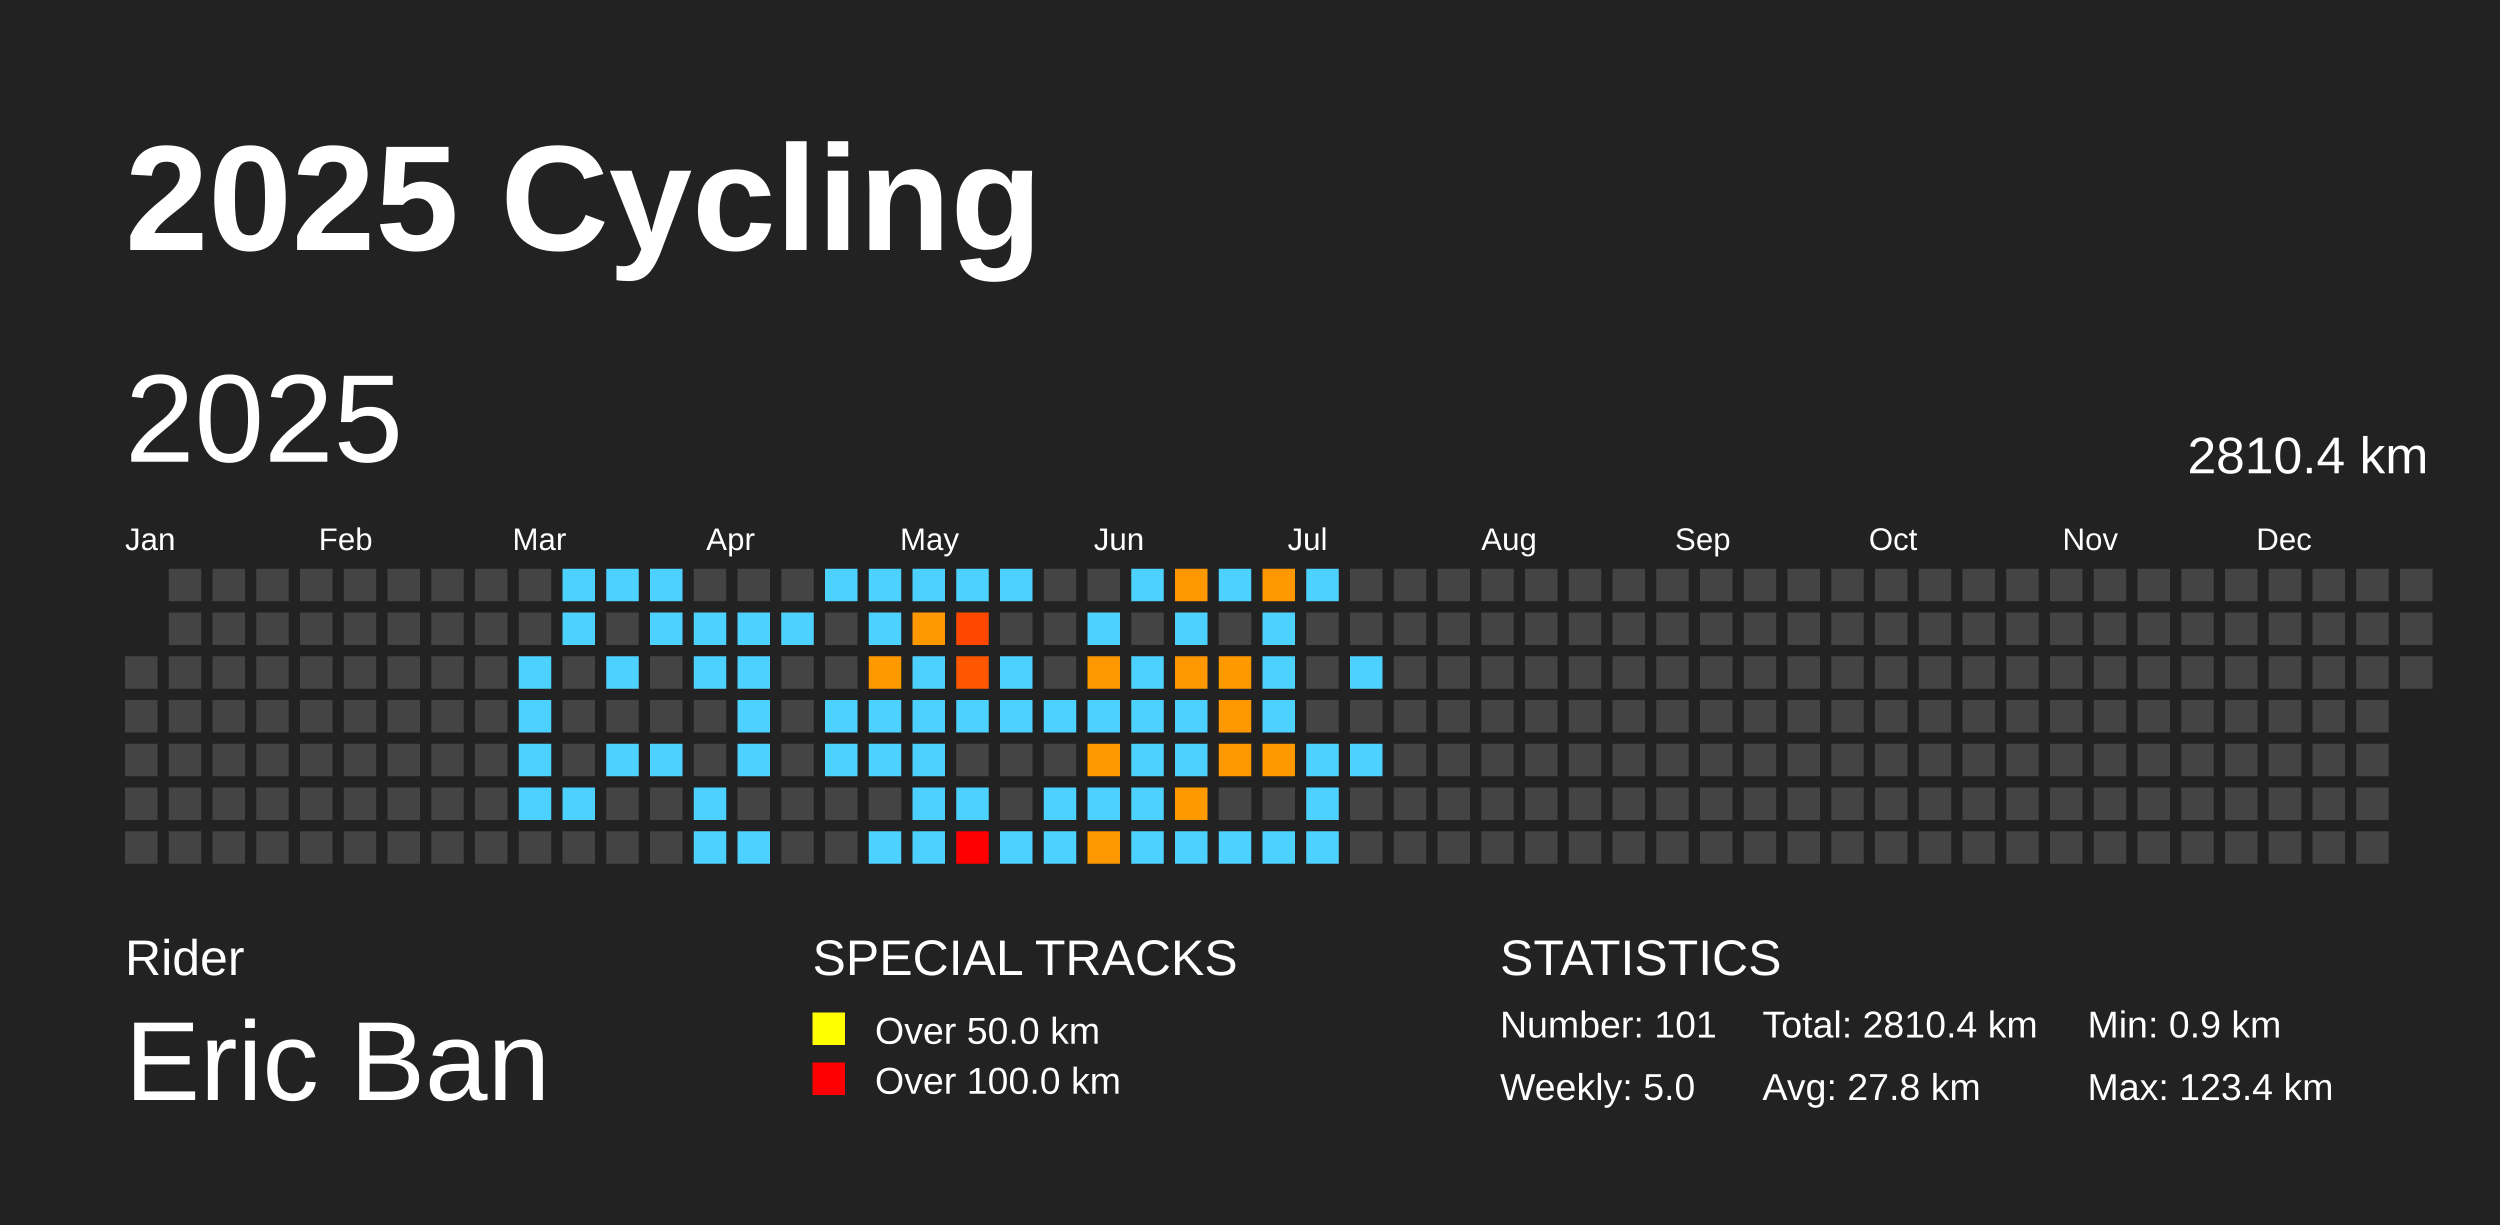
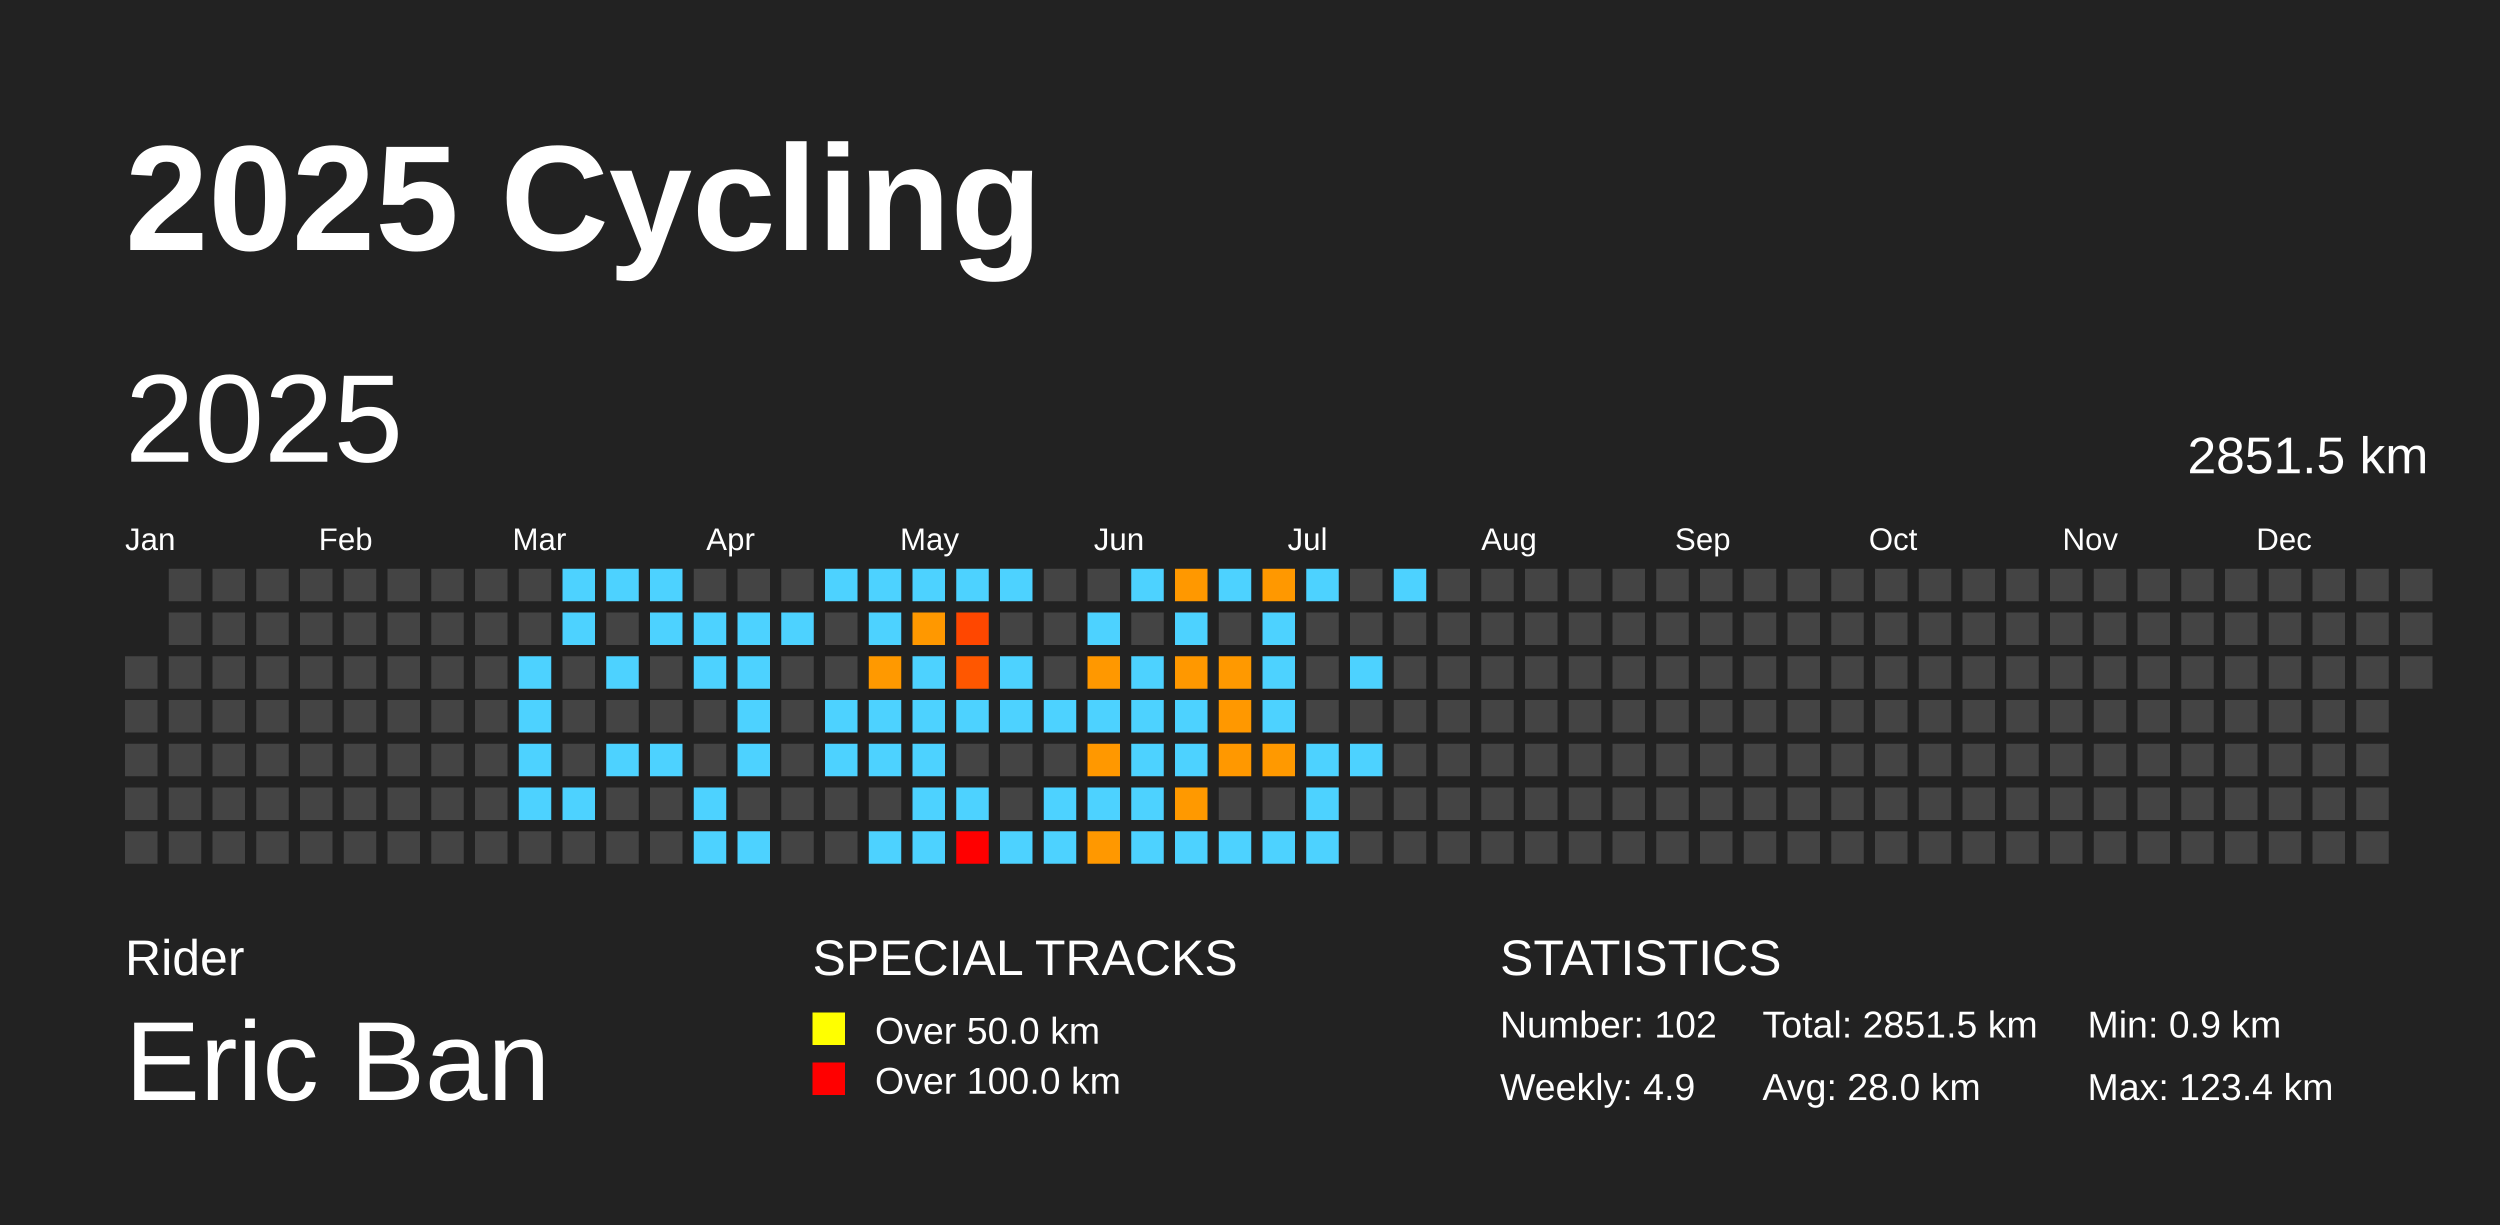
<svg xmlns="http://www.w3.org/2000/svg" baseProfile="full" height="98mm" version="1.1" viewBox="0,0,200,98" width="200mm">
  <defs />
  <rect fill="#222222" height="98" width="200" x="0" y="0" />
  <text fill="#FFFFFF" style="font-size:12px; font-family:Arial; font-weight:bold;" x="10" y="20">2025 Cycling</text>
  <text fill="#FFFFFF" style="font-size:4px; font-family:Arial" x="10" y="78">Rider</text>
  <text fill="#FFFFFF" style="font-size:9px; font-family:Arial" x="10" y="88">Eric Ban</text>
  <text fill="#FFFFFF" style="font-size:4px; font-family:Arial" x="65" y="78">SPECIAL TRACKS</text>
  <rect fill="yellow" height="2.6" width="2.6" x="65" y="81" />
  <text fill="#FFFFFF" style="font-size:3px; font-family:Arial" x="70" y="83.5">Over 50.0 km</text>
  <rect fill="red" height="2.6" width="2.6" x="65" y="85" />
  <text fill="#FFFFFF" style="font-size:3px; font-family:Arial" x="70" y="87.5">Over 100.0 km</text>
  <text fill="#FFFFFF" style="font-size:4px; font-family:Arial" x="120" y="78">STATISTICS</text>
-   <text fill="#FFFFFF" style="font-size:3px; font-family:Arial" x="120" y="83">Number: 101</text>
-   <text fill="#FFFFFF" style="font-size:3px; font-family:Arial" x="120" y="88">Weekly: 5.0</text>
-   <text fill="#FFFFFF" style="font-size:3px; font-family:Arial" x="141" y="83">Total: 2810.4 km</text>
-   <text fill="#FFFFFF" style="font-size:3px; font-family:Arial" x="141" y="88">Avg: 27.8 km</text>
+   <text fill="#FFFFFF" style="font-size:3px; font-family:Arial" x="120" y="83">Number: 102</text>
+   <text fill="#FFFFFF" style="font-size:3px; font-family:Arial" x="120" y="88">Weekly: 4.9</text>
+   <text fill="#FFFFFF" style="font-size:3px; font-family:Arial" x="141" y="83">Total: 2851.5 km</text>
+   <text fill="#FFFFFF" style="font-size:3px; font-family:Arial" x="141" y="88">Avg: 28.0 km</text>
  <text fill="#FFFFFF" style="font-size:3px; font-family:Arial" x="167" y="83">Min: 0.9 km</text>
  <text fill="#FFFFFF" style="font-size:3px; font-family:Arial" x="167" y="88">Max: 123.4 km</text>
  <text dominant-baseline="hanging" fill="#FFFFFF" style="font-size:10.0px; font-family:Arial;" x="10" y="30">2025</text>
-   <text dominant-baseline="hanging" fill="#FFFFFF" style="font-size:4.125px; font-family:Arial;" x="175" y="35">2810.4 km</text>
+   <text dominant-baseline="hanging" fill="#FFFFFF" style="font-size:4.125px; font-family:Arial;" x="175" y="35">2851.5 km</text>
  <text fill="#FFFFFF" style="font-size:2.5px; font-family:Arial" x="10.0" y="44">Jan</text>
  <text fill="#FFFFFF" style="font-size:2.5px; font-family:Arial" x="25.5" y="44">Feb</text>
  <text fill="#FFFFFF" style="font-size:2.5px; font-family:Arial" x="41.0" y="44">Mar</text>
  <text fill="#FFFFFF" style="font-size:2.5px; font-family:Arial" x="56.5" y="44">Apr</text>
  <text fill="#FFFFFF" style="font-size:2.5px; font-family:Arial" x="72.0" y="44">May</text>
  <text fill="#FFFFFF" style="font-size:2.5px; font-family:Arial" x="87.5" y="44">Jun</text>
  <text fill="#FFFFFF" style="font-size:2.5px; font-family:Arial" x="103.0" y="44">Jul</text>
  <text fill="#FFFFFF" style="font-size:2.5px; font-family:Arial" x="118.5" y="44">Aug</text>
  <text fill="#FFFFFF" style="font-size:2.5px; font-family:Arial" x="134.0" y="44">Sep</text>
  <text fill="#FFFFFF" style="font-size:2.5px; font-family:Arial" x="149.5" y="44">Oct</text>
  <text fill="#FFFFFF" style="font-size:2.5px; font-family:Arial" x="165.0" y="44">Nov</text>
  <text fill="#FFFFFF" style="font-size:2.5px; font-family:Arial" x="180.5" y="44">Dec</text>
  <rect fill="#444444" height="2.6" width="2.6" x="10.0" y="52.5" />
  <rect fill="#444444" height="2.6" width="2.6" x="10.0" y="56.0" />
  <rect fill="#444444" height="2.6" width="2.6" x="10.0" y="59.5" />
  <rect fill="#444444" height="2.6" width="2.6" x="10.0" y="63.0" />
  <rect fill="#444444" height="2.6" width="2.6" x="10.0" y="66.5" />
  <rect fill="#444444" height="2.6" width="2.6" x="13.5" y="45.5" />
  <rect fill="#444444" height="2.6" width="2.6" x="13.5" y="49.0" />
  <rect fill="#444444" height="2.6" width="2.6" x="13.5" y="52.5" />
  <rect fill="#444444" height="2.6" width="2.6" x="13.5" y="56.0" />
  <rect fill="#444444" height="2.6" width="2.6" x="13.5" y="59.5" />
  <rect fill="#444444" height="2.6" width="2.6" x="13.5" y="63.0" />
  <rect fill="#444444" height="2.6" width="2.6" x="13.5" y="66.5" />
  <rect fill="#444444" height="2.6" width="2.6" x="17.0" y="45.5" />
  <rect fill="#444444" height="2.6" width="2.6" x="17.0" y="49.0" />
  <rect fill="#444444" height="2.6" width="2.6" x="17.0" y="52.5" />
  <rect fill="#444444" height="2.6" width="2.6" x="17.0" y="56.0" />
  <rect fill="#444444" height="2.6" width="2.6" x="17.0" y="59.5" />
  <rect fill="#444444" height="2.6" width="2.6" x="17.0" y="63.0" />
  <rect fill="#444444" height="2.6" width="2.6" x="17.0" y="66.5" />
  <rect fill="#444444" height="2.6" width="2.6" x="20.5" y="45.5" />
  <rect fill="#444444" height="2.6" width="2.6" x="20.5" y="49.0" />
  <rect fill="#444444" height="2.6" width="2.6" x="20.5" y="52.5" />
  <rect fill="#444444" height="2.6" width="2.6" x="20.5" y="56.0" />
  <rect fill="#444444" height="2.6" width="2.6" x="20.5" y="59.5" />
  <rect fill="#444444" height="2.6" width="2.6" x="20.5" y="63.0" />
  <rect fill="#444444" height="2.6" width="2.6" x="20.5" y="66.5" />
  <rect fill="#444444" height="2.6" width="2.6" x="24.0" y="45.5" />
  <rect fill="#444444" height="2.6" width="2.6" x="24.0" y="49.0" />
  <rect fill="#444444" height="2.6" width="2.6" x="24.0" y="52.5" />
  <rect fill="#444444" height="2.6" width="2.6" x="24.0" y="56.0" />
  <rect fill="#444444" height="2.6" width="2.6" x="24.0" y="59.5" />
  <rect fill="#444444" height="2.6" width="2.6" x="24.0" y="63.0" />
  <rect fill="#444444" height="2.6" width="2.6" x="24.0" y="66.5" />
  <rect fill="#444444" height="2.6" width="2.6" x="27.5" y="45.5" />
  <rect fill="#444444" height="2.6" width="2.6" x="27.5" y="49.0" />
  <rect fill="#444444" height="2.6" width="2.6" x="27.5" y="52.5" />
  <rect fill="#444444" height="2.6" width="2.6" x="27.5" y="56.0" />
  <rect fill="#444444" height="2.6" width="2.6" x="27.5" y="59.5" />
  <rect fill="#444444" height="2.6" width="2.6" x="27.5" y="63.0" />
  <rect fill="#444444" height="2.6" width="2.6" x="27.5" y="66.5" />
  <rect fill="#444444" height="2.6" width="2.6" x="31.0" y="45.5" />
  <rect fill="#444444" height="2.6" width="2.6" x="31.0" y="49.0" />
  <rect fill="#444444" height="2.6" width="2.6" x="31.0" y="52.5" />
  <rect fill="#444444" height="2.6" width="2.6" x="31.0" y="56.0" />
  <rect fill="#444444" height="2.6" width="2.6" x="31.0" y="59.5" />
  <rect fill="#444444" height="2.6" width="2.6" x="31.0" y="63.0" />
  <rect fill="#444444" height="2.6" width="2.6" x="31.0" y="66.5" />
  <rect fill="#444444" height="2.6" width="2.6" x="34.5" y="45.5" />
  <rect fill="#444444" height="2.6" width="2.6" x="34.5" y="49.0" />
  <rect fill="#444444" height="2.6" width="2.6" x="34.5" y="52.5" />
  <rect fill="#444444" height="2.6" width="2.6" x="34.5" y="56.0" />
  <rect fill="#444444" height="2.6" width="2.6" x="34.5" y="59.5" />
  <rect fill="#444444" height="2.6" width="2.6" x="34.5" y="63.0" />
  <rect fill="#444444" height="2.6" width="2.6" x="34.5" y="66.5" />
  <rect fill="#444444" height="2.6" width="2.6" x="38.0" y="45.5" />
  <rect fill="#444444" height="2.6" width="2.6" x="38.0" y="49.0" />
  <rect fill="#444444" height="2.6" width="2.6" x="38.0" y="52.5" />
  <rect fill="#444444" height="2.6" width="2.6" x="38.0" y="56.0" />
  <rect fill="#444444" height="2.6" width="2.6" x="38.0" y="59.5" />
  <rect fill="#444444" height="2.6" width="2.6" x="38.0" y="63.0" />
  <rect fill="#444444" height="2.6" width="2.6" x="38.0" y="66.5" />
  <rect fill="#444444" height="2.6" width="2.6" x="41.5" y="45.5" />
  <rect fill="#444444" height="2.6" width="2.6" x="41.5" y="49.0" />
  <rect fill="#4dd2ff" height="2.6" width="2.6" x="41.5" y="52.5" />
  <rect fill="#4dd2ff" height="2.6" width="2.6" x="41.5" y="56.0" />
  <rect fill="#4dd2ff" height="2.6" width="2.6" x="41.5" y="59.5" />
  <rect fill="#4dd2ff" height="2.6" width="2.6" x="41.5" y="63.0" />
  <rect fill="#444444" height="2.6" width="2.6" x="41.5" y="66.5" />
  <rect fill="#4dd2ff" height="2.6" width="2.6" x="45.0" y="45.5" />
  <rect fill="#4dd2ff" height="2.6" width="2.6" x="45.0" y="49.0" />
  <rect fill="#444444" height="2.6" width="2.6" x="45.0" y="52.5" />
  <rect fill="#444444" height="2.6" width="2.6" x="45.0" y="56.0" />
  <rect fill="#444444" height="2.6" width="2.6" x="45.0" y="59.5" />
  <rect fill="#4dd2ff" height="2.6" width="2.6" x="45.0" y="63.0" />
  <rect fill="#444444" height="2.6" width="2.6" x="45.0" y="66.5" />
  <rect fill="#4dd2ff" height="2.6" width="2.6" x="48.5" y="45.5" />
  <rect fill="#444444" height="2.6" width="2.6" x="48.5" y="49.0" />
  <rect fill="#4dd2ff" height="2.6" width="2.6" x="48.5" y="52.5" />
  <rect fill="#444444" height="2.6" width="2.6" x="48.5" y="56.0" />
  <rect fill="#4dd2ff" height="2.6" width="2.6" x="48.5" y="59.5" />
  <rect fill="#444444" height="2.6" width="2.6" x="48.5" y="63.0" />
  <rect fill="#444444" height="2.6" width="2.6" x="48.5" y="66.5" />
  <rect fill="#4dd2ff" height="2.6" width="2.6" x="52.0" y="45.5" />
  <rect fill="#4dd2ff" height="2.6" width="2.6" x="52.0" y="49.0" />
  <rect fill="#444444" height="2.6" width="2.6" x="52.0" y="52.5" />
  <rect fill="#444444" height="2.6" width="2.6" x="52.0" y="56.0" />
  <rect fill="#4dd2ff" height="2.6" width="2.6" x="52.0" y="59.5" />
  <rect fill="#444444" height="2.6" width="2.6" x="52.0" y="63.0" />
  <rect fill="#444444" height="2.6" width="2.6" x="52.0" y="66.5" />
  <rect fill="#444444" height="2.6" width="2.6" x="55.5" y="45.5" />
  <rect fill="#4dd2ff" height="2.6" width="2.6" x="55.5" y="49.0" />
  <rect fill="#4dd2ff" height="2.6" width="2.6" x="55.5" y="52.5" />
  <rect fill="#444444" height="2.6" width="2.6" x="55.5" y="56.0" />
  <rect fill="#444444" height="2.6" width="2.6" x="55.5" y="59.5" />
  <rect fill="#4dd2ff" height="2.6" width="2.6" x="55.5" y="63.0" />
  <rect fill="#4dd2ff" height="2.6" width="2.6" x="55.5" y="66.5" />
  <rect fill="#444444" height="2.6" width="2.6" x="59.0" y="45.5" />
  <rect fill="#4dd2ff" height="2.6" width="2.6" x="59.0" y="49.0" />
  <rect fill="#4dd2ff" height="2.6" width="2.6" x="59.0" y="52.5" />
  <rect fill="#4dd2ff" height="2.6" width="2.6" x="59.0" y="56.0" />
  <rect fill="#4dd2ff" height="2.6" width="2.6" x="59.0" y="59.5" />
  <rect fill="#444444" height="2.6" width="2.6" x="59.0" y="63.0" />
  <rect fill="#4dd2ff" height="2.6" width="2.6" x="59.0" y="66.5" />
  <rect fill="#444444" height="2.6" width="2.6" x="62.5" y="45.5" />
  <rect fill="#4dd2ff" height="2.6" width="2.6" x="62.5" y="49.0" />
  <rect fill="#444444" height="2.6" width="2.6" x="62.5" y="52.5" />
  <rect fill="#444444" height="2.6" width="2.6" x="62.5" y="56.0" />
  <rect fill="#444444" height="2.6" width="2.6" x="62.5" y="59.5" />
  <rect fill="#444444" height="2.6" width="2.6" x="62.5" y="63.0" />
  <rect fill="#444444" height="2.6" width="2.6" x="62.5" y="66.5" />
  <rect fill="#4dd2ff" height="2.6" width="2.6" x="66.0" y="45.5" />
  <rect fill="#444444" height="2.6" width="2.6" x="66.0" y="49.0" />
  <rect fill="#444444" height="2.6" width="2.6" x="66.0" y="52.5" />
  <rect fill="#4dd2ff" height="2.6" width="2.6" x="66.0" y="56.0" />
  <rect fill="#4dd2ff" height="2.6" width="2.6" x="66.0" y="59.5" />
  <rect fill="#444444" height="2.6" width="2.6" x="66.0" y="63.0" />
  <rect fill="#444444" height="2.6" width="2.6" x="66.0" y="66.5" />
  <rect fill="#4dd2ff" height="2.6" width="2.6" x="69.5" y="45.5" />
  <rect fill="#4dd2ff" height="2.6" width="2.6" x="69.5" y="49.0" />
  <rect fill="#ff9900" height="2.6" width="2.6" x="69.5" y="52.5" />
  <rect fill="#4dd2ff" height="2.6" width="2.6" x="69.5" y="56.0" />
  <rect fill="#4dd2ff" height="2.6" width="2.6" x="69.5" y="59.5" />
  <rect fill="#444444" height="2.6" width="2.6" x="69.5" y="63.0" />
  <rect fill="#4dd2ff" height="2.6" width="2.6" x="69.5" y="66.5" />
  <rect fill="#4dd2ff" height="2.6" width="2.6" x="73.0" y="45.5" />
  <rect fill="#ff9800" height="2.6" width="2.6" x="73.0" y="49.0" />
  <rect fill="#4dd2ff" height="2.6" width="2.6" x="73.0" y="52.5" />
  <rect fill="#4dd2ff" height="2.6" width="2.6" x="73.0" y="56.0" />
  <rect fill="#4dd2ff" height="2.6" width="2.6" x="73.0" y="59.5" />
  <rect fill="#4dd2ff" height="2.6" width="2.6" x="73.0" y="63.0" />
  <rect fill="#4dd2ff" height="2.6" width="2.6" x="73.0" y="66.5" />
  <rect fill="#4dd2ff" height="2.6" width="2.6" x="76.5" y="45.5" />
  <rect fill="#ff4700" height="2.6" width="2.6" x="76.5" y="49.0" />
  <rect fill="#ff5700" height="2.6" width="2.6" x="76.5" y="52.5" />
  <rect fill="#4dd2ff" height="2.6" width="2.6" x="76.5" y="56.0" />
  <rect fill="#444444" height="2.6" width="2.6" x="76.5" y="59.5" />
  <rect fill="#4dd2ff" height="2.6" width="2.6" x="76.5" y="63.0" />
  <rect fill="red" height="2.6" width="2.6" x="76.5" y="66.5" />
  <rect fill="#4dd2ff" height="2.6" width="2.6" x="80.0" y="45.5" />
  <rect fill="#444444" height="2.6" width="2.6" x="80.0" y="49.0" />
  <rect fill="#4dd2ff" height="2.6" width="2.6" x="80.0" y="52.5" />
  <rect fill="#4dd2ff" height="2.6" width="2.6" x="80.0" y="56.0" />
  <rect fill="#444444" height="2.6" width="2.6" x="80.0" y="59.5" />
  <rect fill="#444444" height="2.6" width="2.6" x="80.0" y="63.0" />
  <rect fill="#4dd2ff" height="2.6" width="2.6" x="80.0" y="66.5" />
  <rect fill="#444444" height="2.6" width="2.6" x="83.5" y="45.5" />
  <rect fill="#444444" height="2.6" width="2.6" x="83.5" y="49.0" />
  <rect fill="#444444" height="2.6" width="2.6" x="83.5" y="52.5" />
  <rect fill="#4dd2ff" height="2.6" width="2.6" x="83.5" y="56.0" />
  <rect fill="#444444" height="2.6" width="2.6" x="83.5" y="59.5" />
  <rect fill="#4dd2ff" height="2.6" width="2.6" x="83.5" y="63.0" />
  <rect fill="#4dd2ff" height="2.6" width="2.6" x="83.5" y="66.5" />
  <rect fill="#444444" height="2.6" width="2.6" x="87.0" y="45.5" />
  <rect fill="#4dd2ff" height="2.6" width="2.6" x="87.0" y="49.0" />
  <rect fill="#ff9800" height="2.6" width="2.6" x="87.0" y="52.5" />
  <rect fill="#4dd2ff" height="2.6" width="2.6" x="87.0" y="56.0" />
  <rect fill="#ff9800" height="2.6" width="2.6" x="87.0" y="59.5" />
  <rect fill="#4dd2ff" height="2.6" width="2.6" x="87.0" y="63.0" />
  <rect fill="#ff9800" height="2.6" width="2.6" x="87.0" y="66.5" />
  <rect fill="#4dd2ff" height="2.6" width="2.6" x="90.5" y="45.5" />
  <rect fill="#444444" height="2.6" width="2.6" x="90.5" y="49.0" />
  <rect fill="#4dd2ff" height="2.6" width="2.6" x="90.5" y="52.5" />
  <rect fill="#4dd2ff" height="2.6" width="2.6" x="90.5" y="56.0" />
  <rect fill="#4dd2ff" height="2.6" width="2.6" x="90.5" y="59.5" />
  <rect fill="#4dd2ff" height="2.6" width="2.6" x="90.5" y="63.0" />
  <rect fill="#4dd2ff" height="2.6" width="2.6" x="90.5" y="66.5" />
  <rect fill="#ff9800" height="2.6" width="2.6" x="94.0" y="45.5" />
  <rect fill="#4dd2ff" height="2.6" width="2.6" x="94.0" y="49.0" />
  <rect fill="#ff9800" height="2.6" width="2.6" x="94.0" y="52.5" />
  <rect fill="#4dd2ff" height="2.6" width="2.6" x="94.0" y="56.0" />
  <rect fill="#4dd2ff" height="2.6" width="2.6" x="94.0" y="59.5" />
  <rect fill="#ff9900" height="2.6" width="2.6" x="94.0" y="63.0" />
  <rect fill="#4dd2ff" height="2.6" width="2.6" x="94.0" y="66.5" />
  <rect fill="#4dd2ff" height="2.6" width="2.6" x="97.5" y="45.5" />
  <rect fill="#444444" height="2.6" width="2.6" x="97.5" y="49.0" />
  <rect fill="#ff9900" height="2.6" width="2.6" x="97.5" y="52.5" />
  <rect fill="#ff9800" height="2.6" width="2.6" x="97.5" y="56.0" />
  <rect fill="#ff9800" height="2.6" width="2.6" x="97.5" y="59.5" />
  <rect fill="#444444" height="2.6" width="2.6" x="97.5" y="63.0" />
  <rect fill="#4dd2ff" height="2.6" width="2.6" x="97.5" y="66.5" />
  <rect fill="#ff9800" height="2.6" width="2.6" x="101.0" y="45.5" />
  <rect fill="#4dd2ff" height="2.6" width="2.6" x="101.0" y="49.0" />
  <rect fill="#4dd2ff" height="2.6" width="2.6" x="101.0" y="52.5" />
  <rect fill="#4dd2ff" height="2.6" width="2.6" x="101.0" y="56.0" />
  <rect fill="#ff9900" height="2.6" width="2.6" x="101.0" y="59.5" />
  <rect fill="#444444" height="2.6" width="2.6" x="101.0" y="63.0" />
  <rect fill="#4dd2ff" height="2.6" width="2.6" x="101.0" y="66.5" />
  <rect fill="#4dd2ff" height="2.6" width="2.6" x="104.5" y="45.5" />
  <rect fill="#444444" height="2.6" width="2.6" x="104.5" y="49.0" />
  <rect fill="#444444" height="2.6" width="2.6" x="104.5" y="52.5" />
  <rect fill="#444444" height="2.6" width="2.6" x="104.5" y="56.0" />
  <rect fill="#4dd2ff" height="2.6" width="2.6" x="104.5" y="59.5" />
  <rect fill="#4dd2ff" height="2.6" width="2.6" x="104.5" y="63.0" />
  <rect fill="#4dd2ff" height="2.6" width="2.6" x="104.5" y="66.5" />
  <rect fill="#444444" height="2.6" width="2.6" x="108.0" y="45.5" />
  <rect fill="#444444" height="2.6" width="2.6" x="108.0" y="49.0" />
  <rect fill="#4dd2ff" height="2.6" width="2.6" x="108.0" y="52.5" />
  <rect fill="#444444" height="2.6" width="2.6" x="108.0" y="56.0" />
  <rect fill="#4dd2ff" height="2.6" width="2.6" x="108.0" y="59.5" />
  <rect fill="#444444" height="2.6" width="2.6" x="108.0" y="63.0" />
  <rect fill="#444444" height="2.6" width="2.6" x="108.0" y="66.5" />
-   <rect fill="#444444" height="2.6" width="2.6" x="111.5" y="45.5" />
+   <rect fill="#4dd2ff" height="2.6" width="2.6" x="111.5" y="45.5" />
  <rect fill="#444444" height="2.6" width="2.6" x="111.5" y="49.0" />
  <rect fill="#444444" height="2.6" width="2.6" x="111.5" y="52.5" />
  <rect fill="#444444" height="2.6" width="2.6" x="111.5" y="56.0" />
  <rect fill="#444444" height="2.6" width="2.6" x="111.5" y="59.5" />
  <rect fill="#444444" height="2.6" width="2.6" x="111.5" y="63.0" />
  <rect fill="#444444" height="2.6" width="2.6" x="111.5" y="66.5" />
  <rect fill="#444444" height="2.6" width="2.6" x="115.0" y="45.5" />
  <rect fill="#444444" height="2.6" width="2.6" x="115.0" y="49.0" />
  <rect fill="#444444" height="2.6" width="2.6" x="115.0" y="52.5" />
  <rect fill="#444444" height="2.6" width="2.6" x="115.0" y="56.0" />
  <rect fill="#444444" height="2.6" width="2.6" x="115.0" y="59.5" />
  <rect fill="#444444" height="2.6" width="2.6" x="115.0" y="63.0" />
  <rect fill="#444444" height="2.6" width="2.6" x="115.0" y="66.5" />
  <rect fill="#444444" height="2.6" width="2.6" x="118.5" y="45.5" />
  <rect fill="#444444" height="2.6" width="2.6" x="118.5" y="49.0" />
  <rect fill="#444444" height="2.6" width="2.6" x="118.5" y="52.5" />
  <rect fill="#444444" height="2.6" width="2.6" x="118.5" y="56.0" />
  <rect fill="#444444" height="2.6" width="2.6" x="118.5" y="59.5" />
  <rect fill="#444444" height="2.6" width="2.6" x="118.5" y="63.0" />
  <rect fill="#444444" height="2.6" width="2.6" x="118.5" y="66.5" />
  <rect fill="#444444" height="2.6" width="2.6" x="122.0" y="45.5" />
  <rect fill="#444444" height="2.6" width="2.6" x="122.0" y="49.0" />
  <rect fill="#444444" height="2.6" width="2.6" x="122.0" y="52.5" />
  <rect fill="#444444" height="2.6" width="2.6" x="122.0" y="56.0" />
  <rect fill="#444444" height="2.6" width="2.6" x="122.0" y="59.5" />
  <rect fill="#444444" height="2.6" width="2.6" x="122.0" y="63.0" />
  <rect fill="#444444" height="2.6" width="2.6" x="122.0" y="66.5" />
  <rect fill="#444444" height="2.6" width="2.6" x="125.5" y="45.5" />
  <rect fill="#444444" height="2.6" width="2.6" x="125.5" y="49.0" />
  <rect fill="#444444" height="2.6" width="2.6" x="125.5" y="52.5" />
  <rect fill="#444444" height="2.6" width="2.6" x="125.5" y="56.0" />
  <rect fill="#444444" height="2.6" width="2.6" x="125.5" y="59.5" />
  <rect fill="#444444" height="2.6" width="2.6" x="125.5" y="63.0" />
  <rect fill="#444444" height="2.6" width="2.6" x="125.5" y="66.5" />
  <rect fill="#444444" height="2.6" width="2.6" x="129.0" y="45.5" />
  <rect fill="#444444" height="2.6" width="2.6" x="129.0" y="49.0" />
  <rect fill="#444444" height="2.6" width="2.6" x="129.0" y="52.5" />
  <rect fill="#444444" height="2.6" width="2.6" x="129.0" y="56.0" />
  <rect fill="#444444" height="2.6" width="2.6" x="129.0" y="59.5" />
  <rect fill="#444444" height="2.6" width="2.6" x="129.0" y="63.0" />
  <rect fill="#444444" height="2.6" width="2.6" x="129.0" y="66.5" />
  <rect fill="#444444" height="2.6" width="2.6" x="132.5" y="45.5" />
  <rect fill="#444444" height="2.6" width="2.6" x="132.5" y="49.0" />
  <rect fill="#444444" height="2.6" width="2.6" x="132.5" y="52.5" />
  <rect fill="#444444" height="2.6" width="2.6" x="132.5" y="56.0" />
  <rect fill="#444444" height="2.6" width="2.6" x="132.5" y="59.5" />
  <rect fill="#444444" height="2.6" width="2.6" x="132.5" y="63.0" />
  <rect fill="#444444" height="2.6" width="2.6" x="132.5" y="66.5" />
  <rect fill="#444444" height="2.6" width="2.6" x="136.0" y="45.5" />
  <rect fill="#444444" height="2.6" width="2.6" x="136.0" y="49.0" />
  <rect fill="#444444" height="2.6" width="2.6" x="136.0" y="52.5" />
  <rect fill="#444444" height="2.6" width="2.6" x="136.0" y="56.0" />
  <rect fill="#444444" height="2.6" width="2.6" x="136.0" y="59.5" />
  <rect fill="#444444" height="2.6" width="2.6" x="136.0" y="63.0" />
  <rect fill="#444444" height="2.6" width="2.6" x="136.0" y="66.5" />
  <rect fill="#444444" height="2.6" width="2.6" x="139.5" y="45.5" />
  <rect fill="#444444" height="2.6" width="2.6" x="139.5" y="49.0" />
  <rect fill="#444444" height="2.6" width="2.6" x="139.5" y="52.5" />
  <rect fill="#444444" height="2.6" width="2.6" x="139.5" y="56.0" />
  <rect fill="#444444" height="2.6" width="2.6" x="139.5" y="59.5" />
  <rect fill="#444444" height="2.6" width="2.6" x="139.5" y="63.0" />
  <rect fill="#444444" height="2.6" width="2.6" x="139.5" y="66.5" />
  <rect fill="#444444" height="2.6" width="2.6" x="143.0" y="45.5" />
  <rect fill="#444444" height="2.6" width="2.6" x="143.0" y="49.0" />
  <rect fill="#444444" height="2.6" width="2.6" x="143.0" y="52.5" />
  <rect fill="#444444" height="2.6" width="2.6" x="143.0" y="56.0" />
  <rect fill="#444444" height="2.6" width="2.6" x="143.0" y="59.5" />
  <rect fill="#444444" height="2.6" width="2.6" x="143.0" y="63.0" />
  <rect fill="#444444" height="2.6" width="2.6" x="143.0" y="66.5" />
  <rect fill="#444444" height="2.6" width="2.6" x="146.5" y="45.5" />
  <rect fill="#444444" height="2.6" width="2.6" x="146.5" y="49.0" />
  <rect fill="#444444" height="2.6" width="2.6" x="146.5" y="52.5" />
  <rect fill="#444444" height="2.6" width="2.6" x="146.5" y="56.0" />
  <rect fill="#444444" height="2.6" width="2.6" x="146.5" y="59.5" />
  <rect fill="#444444" height="2.6" width="2.6" x="146.5" y="63.0" />
  <rect fill="#444444" height="2.6" width="2.6" x="146.5" y="66.5" />
  <rect fill="#444444" height="2.6" width="2.6" x="150.0" y="45.5" />
  <rect fill="#444444" height="2.6" width="2.6" x="150.0" y="49.0" />
  <rect fill="#444444" height="2.6" width="2.6" x="150.0" y="52.5" />
  <rect fill="#444444" height="2.6" width="2.6" x="150.0" y="56.0" />
  <rect fill="#444444" height="2.6" width="2.6" x="150.0" y="59.5" />
  <rect fill="#444444" height="2.6" width="2.6" x="150.0" y="63.0" />
  <rect fill="#444444" height="2.6" width="2.6" x="150.0" y="66.5" />
  <rect fill="#444444" height="2.6" width="2.6" x="153.5" y="45.5" />
  <rect fill="#444444" height="2.6" width="2.6" x="153.5" y="49.0" />
  <rect fill="#444444" height="2.6" width="2.6" x="153.5" y="52.5" />
  <rect fill="#444444" height="2.6" width="2.6" x="153.5" y="56.0" />
  <rect fill="#444444" height="2.6" width="2.6" x="153.5" y="59.5" />
  <rect fill="#444444" height="2.6" width="2.6" x="153.5" y="63.0" />
  <rect fill="#444444" height="2.6" width="2.6" x="153.5" y="66.5" />
  <rect fill="#444444" height="2.6" width="2.6" x="157.0" y="45.5" />
  <rect fill="#444444" height="2.6" width="2.6" x="157.0" y="49.0" />
  <rect fill="#444444" height="2.6" width="2.6" x="157.0" y="52.5" />
  <rect fill="#444444" height="2.6" width="2.6" x="157.0" y="56.0" />
  <rect fill="#444444" height="2.6" width="2.6" x="157.0" y="59.5" />
  <rect fill="#444444" height="2.6" width="2.6" x="157.0" y="63.0" />
  <rect fill="#444444" height="2.6" width="2.6" x="157.0" y="66.5" />
  <rect fill="#444444" height="2.6" width="2.6" x="160.5" y="45.5" />
  <rect fill="#444444" height="2.6" width="2.6" x="160.5" y="49.0" />
  <rect fill="#444444" height="2.6" width="2.6" x="160.5" y="52.5" />
  <rect fill="#444444" height="2.6" width="2.6" x="160.5" y="56.0" />
  <rect fill="#444444" height="2.6" width="2.6" x="160.5" y="59.5" />
  <rect fill="#444444" height="2.6" width="2.6" x="160.5" y="63.0" />
  <rect fill="#444444" height="2.6" width="2.6" x="160.5" y="66.5" />
  <rect fill="#444444" height="2.6" width="2.6" x="164.0" y="45.5" />
  <rect fill="#444444" height="2.6" width="2.6" x="164.0" y="49.0" />
  <rect fill="#444444" height="2.6" width="2.6" x="164.0" y="52.5" />
  <rect fill="#444444" height="2.6" width="2.6" x="164.0" y="56.0" />
  <rect fill="#444444" height="2.6" width="2.6" x="164.0" y="59.5" />
  <rect fill="#444444" height="2.6" width="2.6" x="164.0" y="63.0" />
  <rect fill="#444444" height="2.6" width="2.6" x="164.0" y="66.5" />
  <rect fill="#444444" height="2.6" width="2.6" x="167.5" y="45.5" />
  <rect fill="#444444" height="2.6" width="2.6" x="167.5" y="49.0" />
  <rect fill="#444444" height="2.6" width="2.6" x="167.5" y="52.5" />
  <rect fill="#444444" height="2.6" width="2.6" x="167.5" y="56.0" />
  <rect fill="#444444" height="2.6" width="2.6" x="167.5" y="59.5" />
  <rect fill="#444444" height="2.6" width="2.6" x="167.5" y="63.0" />
  <rect fill="#444444" height="2.6" width="2.6" x="167.5" y="66.5" />
  <rect fill="#444444" height="2.6" width="2.6" x="171.0" y="45.5" />
  <rect fill="#444444" height="2.6" width="2.6" x="171.0" y="49.0" />
  <rect fill="#444444" height="2.6" width="2.6" x="171.0" y="52.5" />
  <rect fill="#444444" height="2.6" width="2.6" x="171.0" y="56.0" />
  <rect fill="#444444" height="2.6" width="2.6" x="171.0" y="59.5" />
  <rect fill="#444444" height="2.6" width="2.6" x="171.0" y="63.0" />
  <rect fill="#444444" height="2.6" width="2.6" x="171.0" y="66.5" />
  <rect fill="#444444" height="2.6" width="2.6" x="174.5" y="45.5" />
  <rect fill="#444444" height="2.6" width="2.6" x="174.5" y="49.0" />
  <rect fill="#444444" height="2.6" width="2.6" x="174.5" y="52.5" />
  <rect fill="#444444" height="2.6" width="2.6" x="174.5" y="56.0" />
  <rect fill="#444444" height="2.6" width="2.6" x="174.5" y="59.5" />
  <rect fill="#444444" height="2.6" width="2.6" x="174.5" y="63.0" />
  <rect fill="#444444" height="2.6" width="2.6" x="174.5" y="66.5" />
  <rect fill="#444444" height="2.6" width="2.6" x="178.0" y="45.5" />
  <rect fill="#444444" height="2.6" width="2.6" x="178.0" y="49.0" />
  <rect fill="#444444" height="2.6" width="2.6" x="178.0" y="52.5" />
  <rect fill="#444444" height="2.6" width="2.6" x="178.0" y="56.0" />
  <rect fill="#444444" height="2.6" width="2.6" x="178.0" y="59.5" />
  <rect fill="#444444" height="2.6" width="2.6" x="178.0" y="63.0" />
  <rect fill="#444444" height="2.6" width="2.6" x="178.0" y="66.5" />
  <rect fill="#444444" height="2.6" width="2.6" x="181.5" y="45.5" />
  <rect fill="#444444" height="2.6" width="2.6" x="181.5" y="49.0" />
  <rect fill="#444444" height="2.6" width="2.6" x="181.5" y="52.5" />
  <rect fill="#444444" height="2.6" width="2.6" x="181.5" y="56.0" />
  <rect fill="#444444" height="2.6" width="2.6" x="181.5" y="59.5" />
  <rect fill="#444444" height="2.6" width="2.6" x="181.5" y="63.0" />
  <rect fill="#444444" height="2.6" width="2.6" x="181.5" y="66.5" />
  <rect fill="#444444" height="2.6" width="2.6" x="185.0" y="45.5" />
  <rect fill="#444444" height="2.6" width="2.6" x="185.0" y="49.0" />
  <rect fill="#444444" height="2.6" width="2.6" x="185.0" y="52.5" />
  <rect fill="#444444" height="2.6" width="2.6" x="185.0" y="56.0" />
  <rect fill="#444444" height="2.6" width="2.6" x="185.0" y="59.5" />
  <rect fill="#444444" height="2.6" width="2.6" x="185.0" y="63.0" />
  <rect fill="#444444" height="2.6" width="2.6" x="185.0" y="66.5" />
  <rect fill="#444444" height="2.6" width="2.6" x="188.5" y="45.5" />
  <rect fill="#444444" height="2.6" width="2.6" x="188.5" y="49.0" />
  <rect fill="#444444" height="2.6" width="2.6" x="188.5" y="52.5" />
  <rect fill="#444444" height="2.6" width="2.6" x="188.5" y="56.0" />
  <rect fill="#444444" height="2.6" width="2.6" x="188.5" y="59.5" />
  <rect fill="#444444" height="2.6" width="2.6" x="188.5" y="63.0" />
  <rect fill="#444444" height="2.6" width="2.6" x="188.5" y="66.5" />
  <rect fill="#444444" height="2.6" width="2.6" x="192.0" y="45.5" />
  <rect fill="#444444" height="2.6" width="2.6" x="192.0" y="49.0" />
  <rect fill="#444444" height="2.6" width="2.6" x="192.0" y="52.5" />
</svg>
